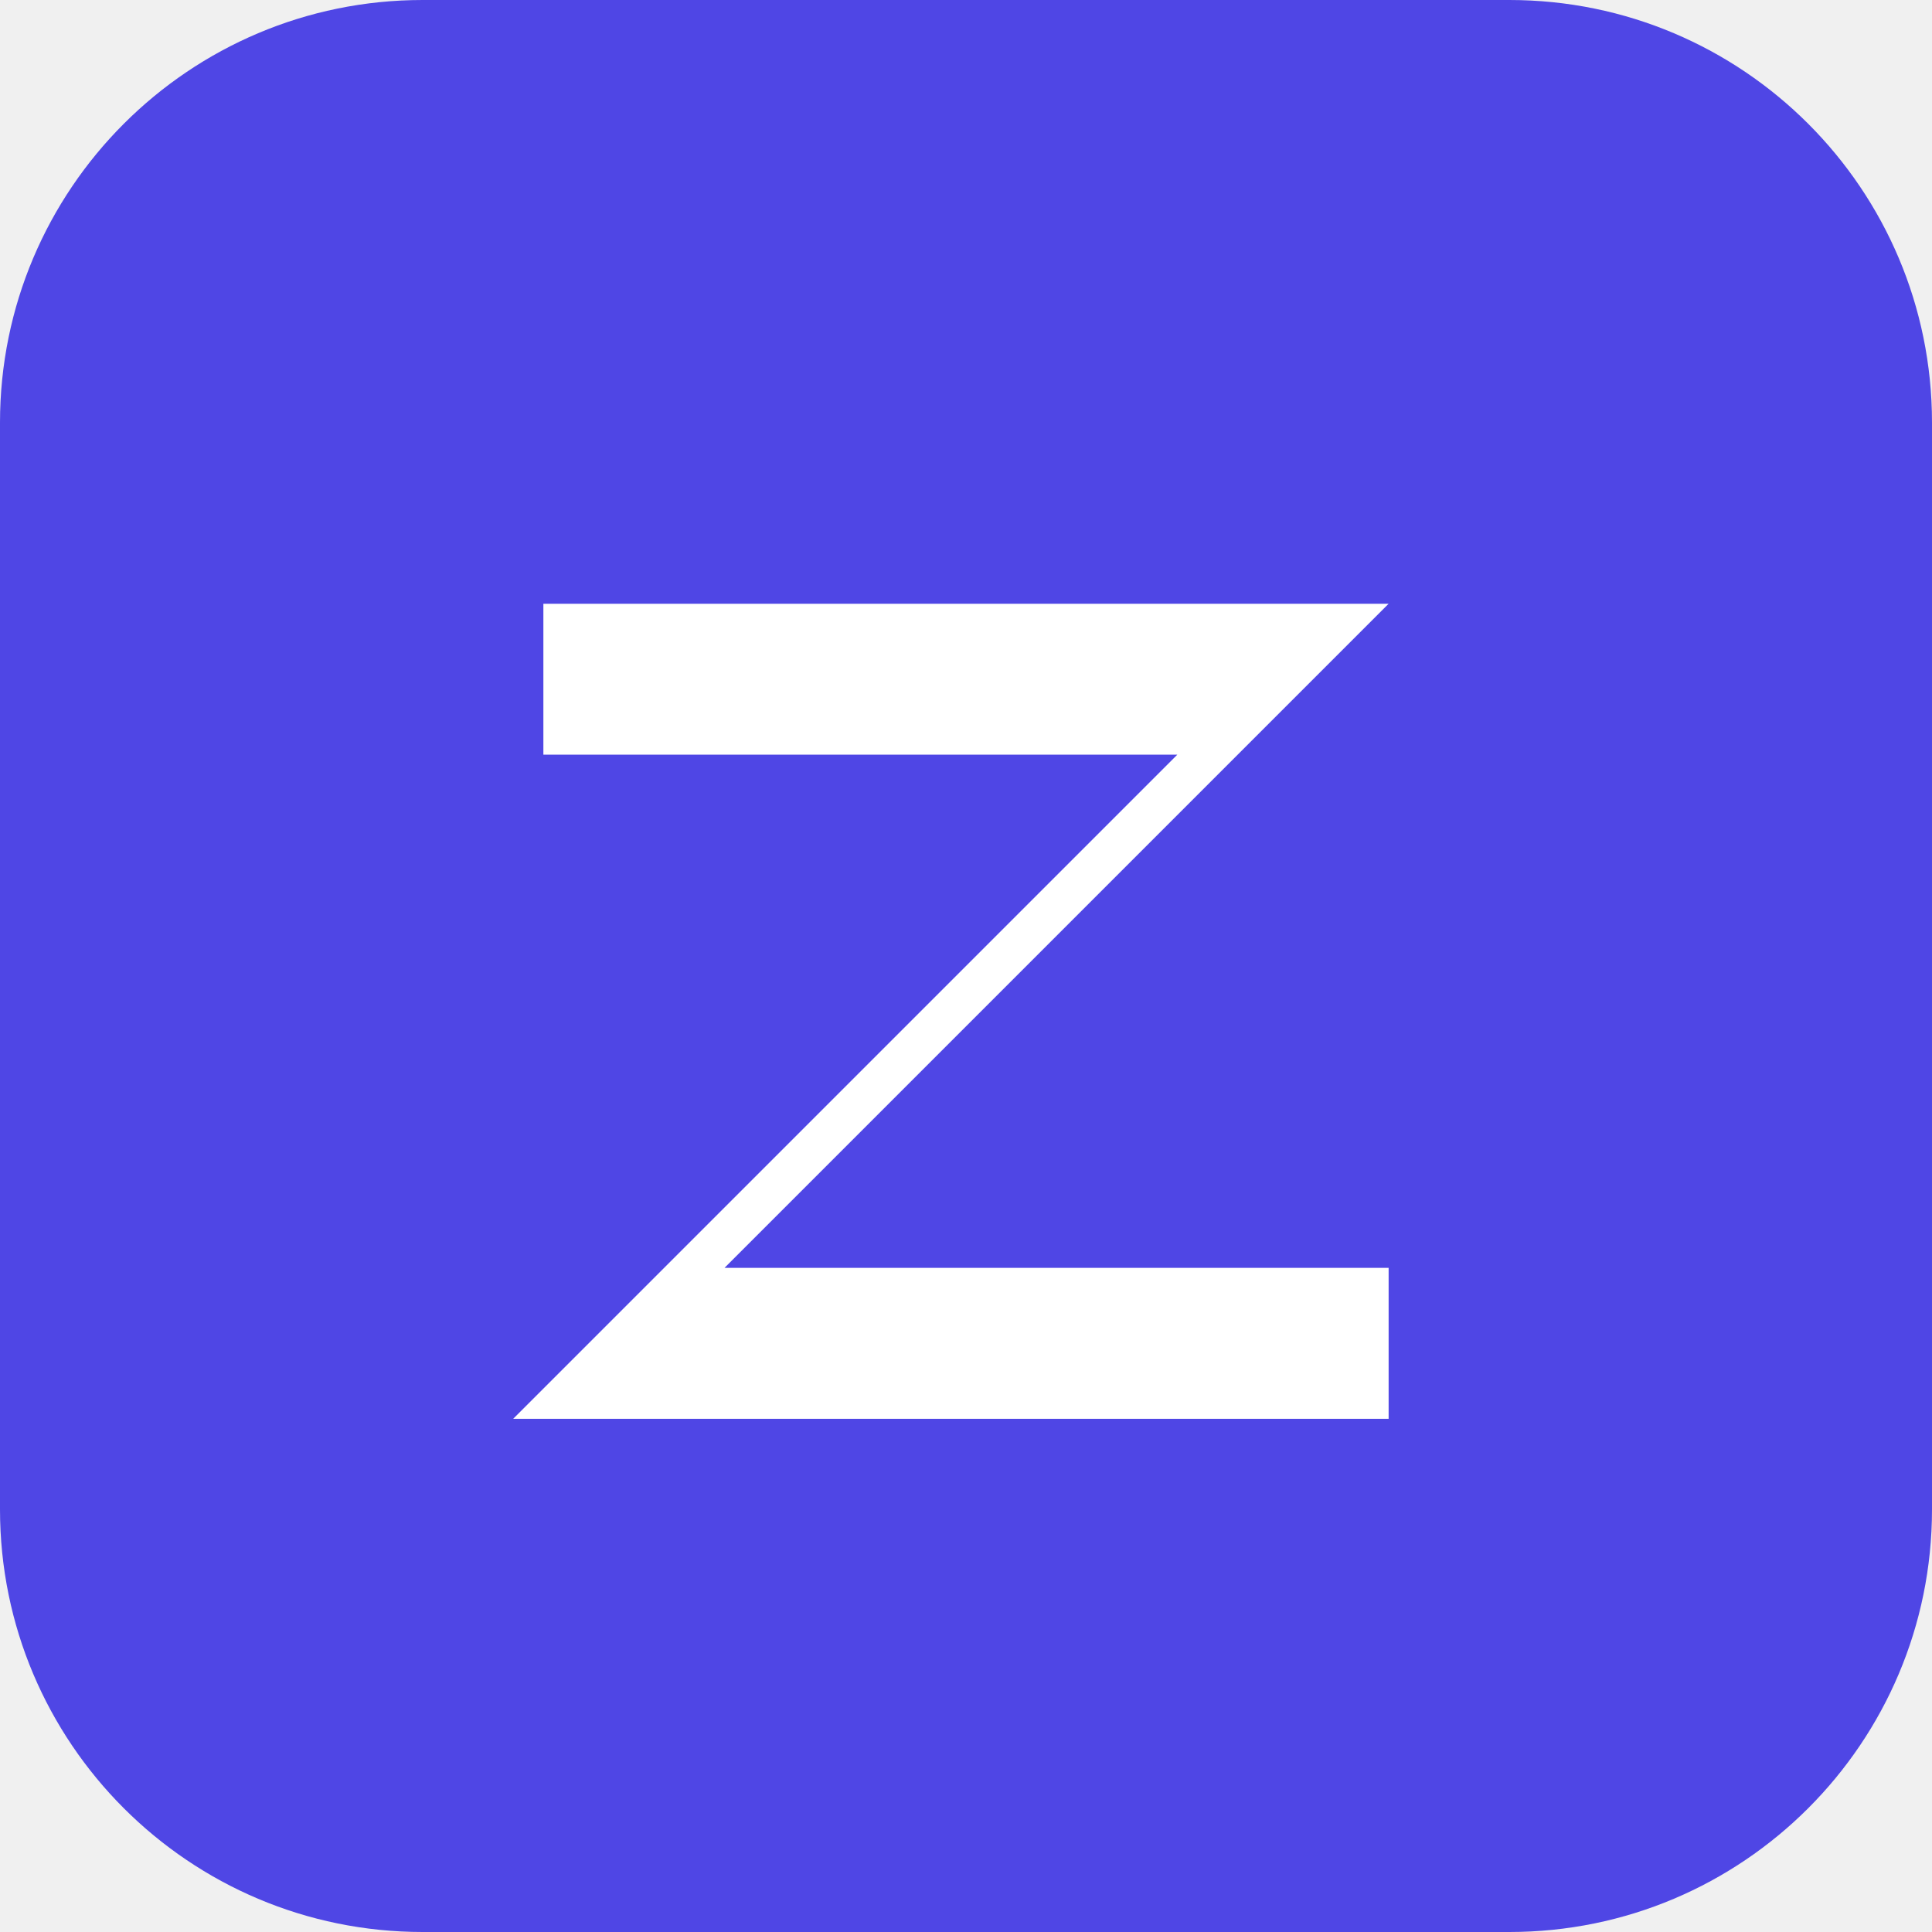
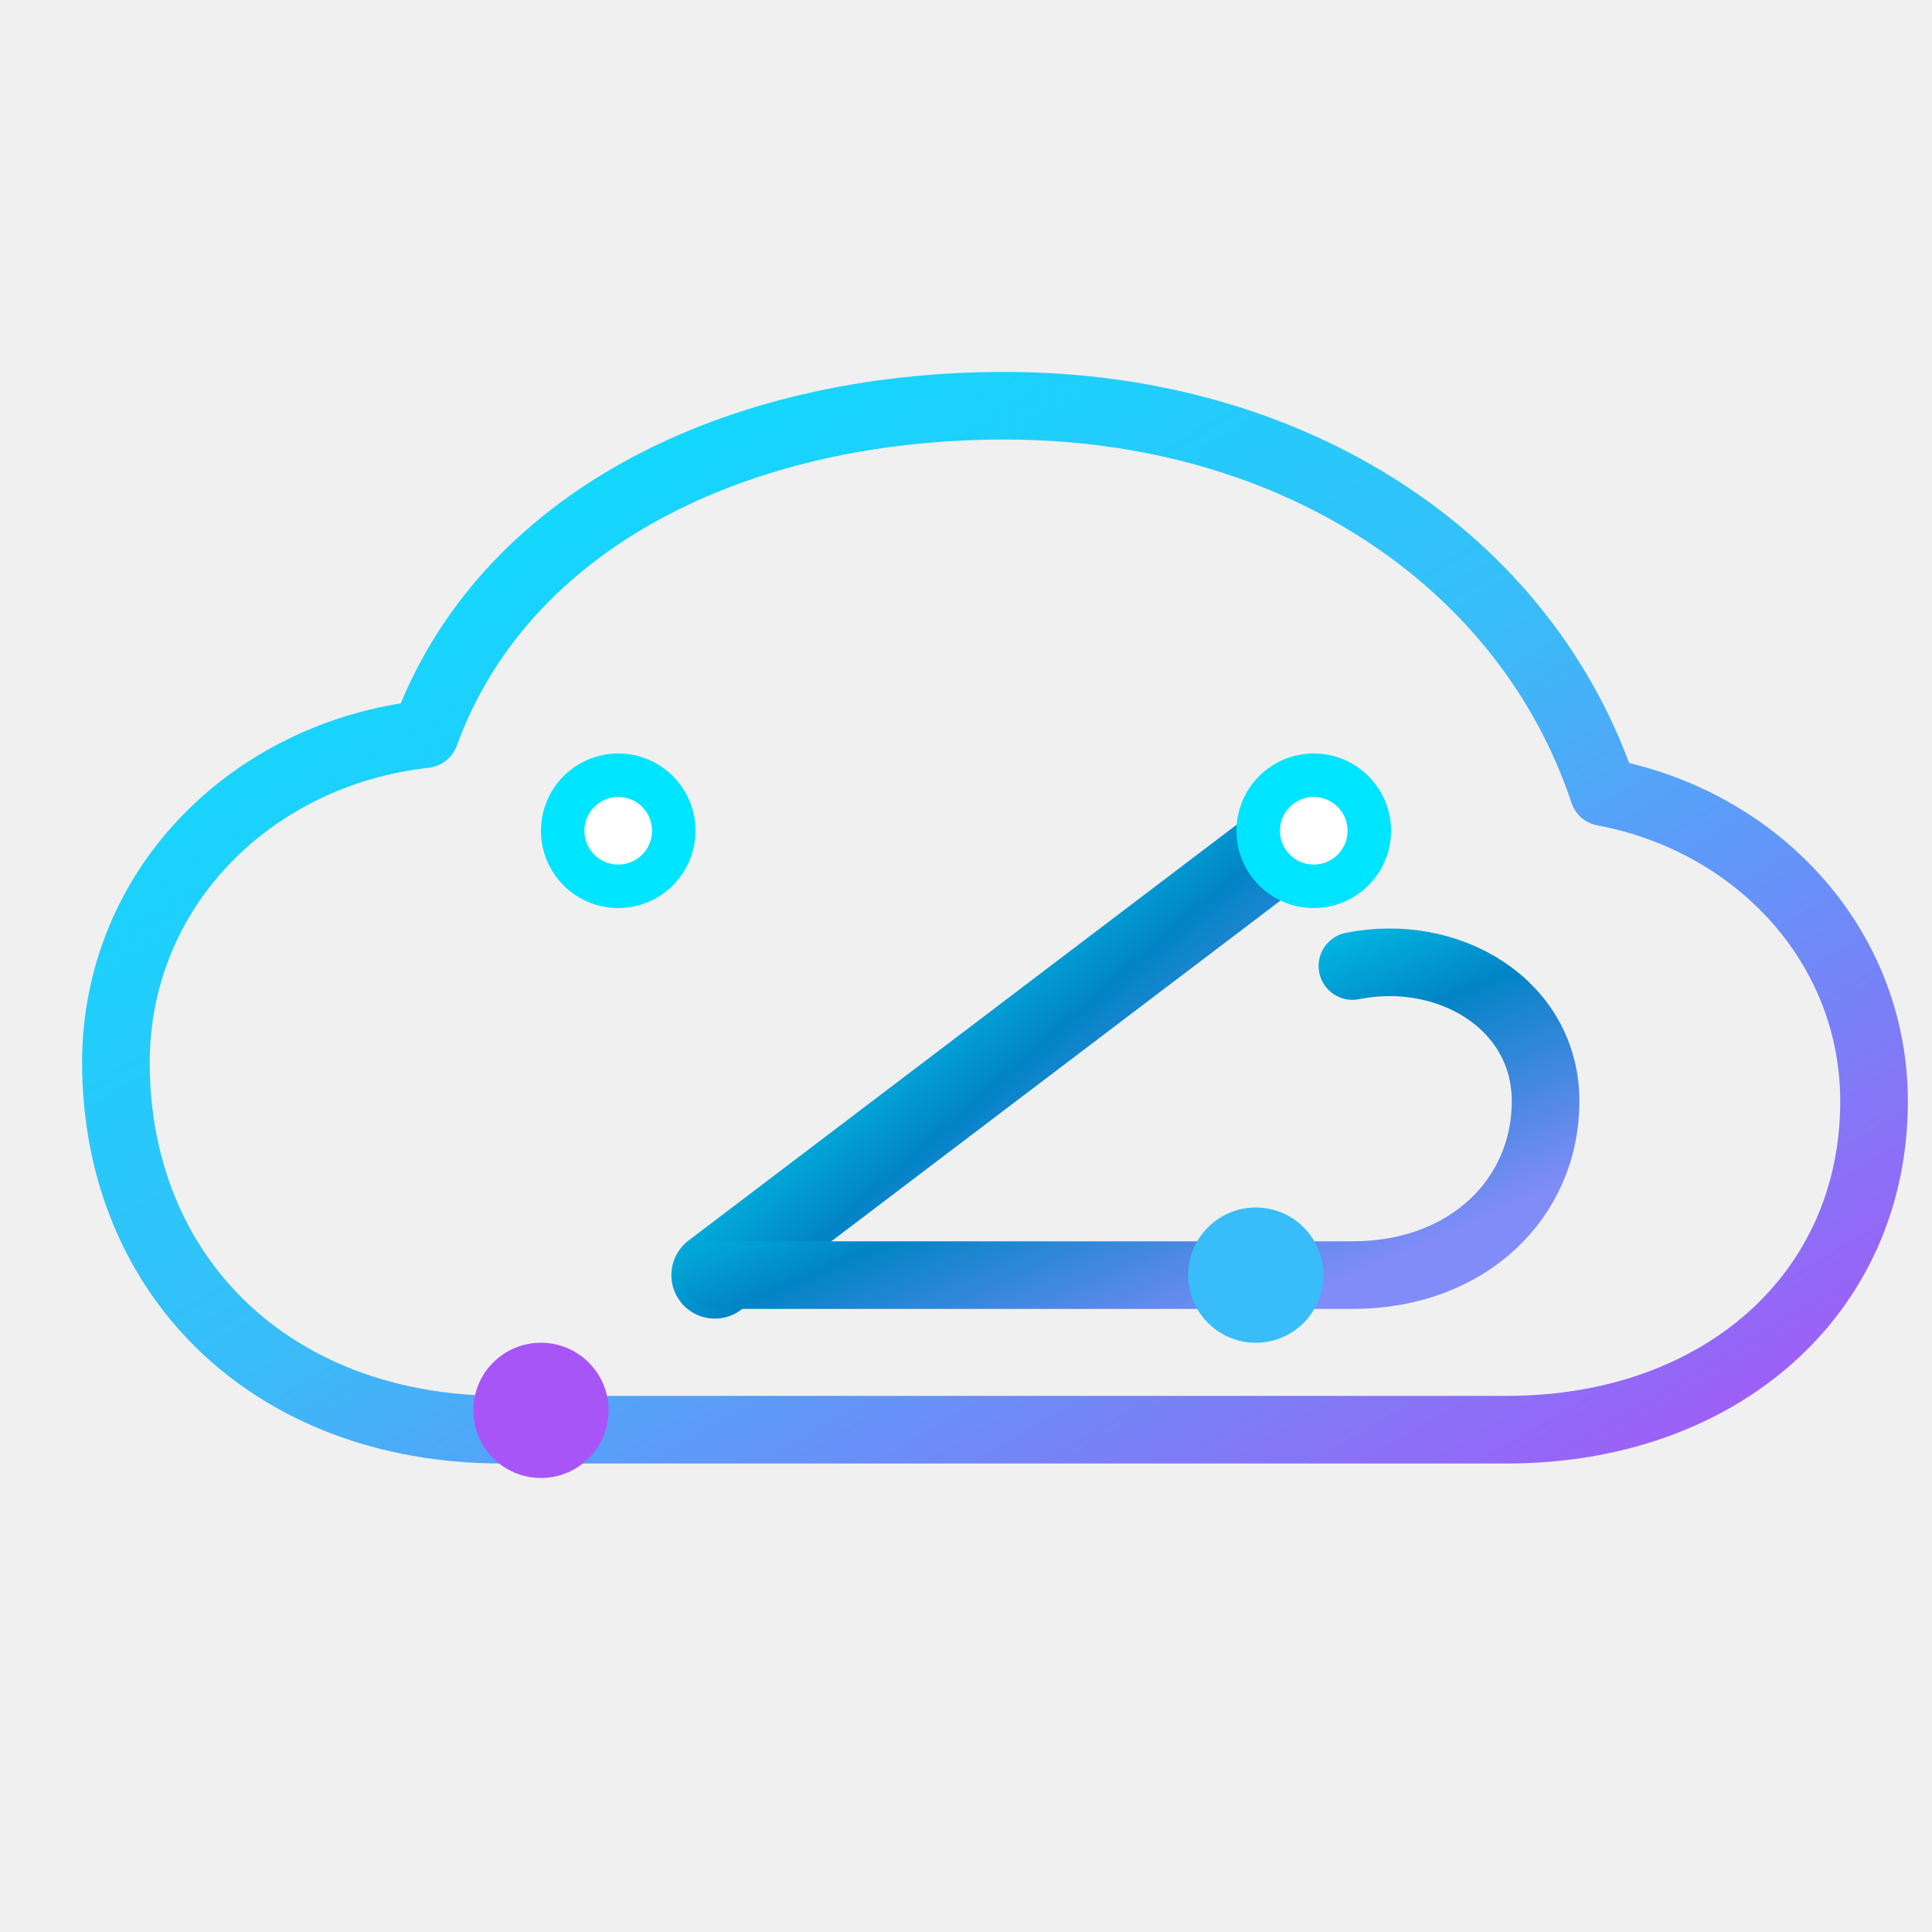
- <svg xmlns="http://www.w3.org/2000/svg" viewBox="0 0 32 32" width="32" height="32">
-   <rect width="32" height="32" rx="7" fill="#4F46E5" />
-   <path d="M9 10h14l-11 11h11v2.5H8.5l11-11H9V10z" fill="#FFFFFF" />
+ <svg xmlns="http://www.w3.org/2000/svg" viewBox="0 0 200 140" width="32" height="32" fill="none">
+   <defs>
+     <linearGradient id="cloudGrad" x1="0%" y1="0%" x2="100%" y2="100%">
+       <stop offset="0%" stop-color="#00E5FF" />
+       <stop offset="50%" stop-color="#38BDF8" />
+       <stop offset="100%" stop-color="#A855F7" />
+     </linearGradient>
+     <linearGradient id="circuitGrad" x1="15%" y1="20%" x2="90%" y2="85%">
+       <stop offset="0%" stop-color="#00F0FF" />
+       <stop offset="50%" stop-color="#0284C7" />
+       <stop offset="100%" stop-color="#818CF8" />
+     </linearGradient>
+   </defs>
+   <path d="M 52 118 C 28 118, 12 102, 12 80 C 12 62, 26 48, 44 46 C 52 24, 76 12, 104 12 C 134 12, 158 28, 166 52 C 182 55, 194 68, 194 84 C 194 104, 178 118, 156 118 Z" stroke="url(#cloudGrad)" stroke-width="7" stroke-linecap="round" stroke-linejoin="round" />
+   <path d="M 64 56 L 136 56" stroke="url(#circuitGrad)" stroke-width="8" stroke-linecap="round" />
+   <path d="M 132 58 L 74 102" stroke="url(#circuitGrad)" stroke-width="9" stroke-linecap="round" />
+   <path d="M 74 102 L 140 102 C 152 102, 160 94, 160 84 C 160 74, 150 68, 140 70" stroke="url(#circuitGrad)" stroke-width="7" stroke-linecap="round" />
+   <circle cx="64" cy="56" r="8" fill="#00E5FF" />
+   <circle cx="64" cy="56" r="3.5" fill="#FFFFFF" />
+   <circle cx="136" cy="56" r="8" fill="#00E5FF" />
+   <circle cx="136" cy="56" r="3.5" fill="#FFFFFF" />
+   <circle cx="56" cy="116" r="7" fill="#A855F7" />
+   <circle cx="130" cy="102" r="7" fill="#38BDF8" />
</svg>
